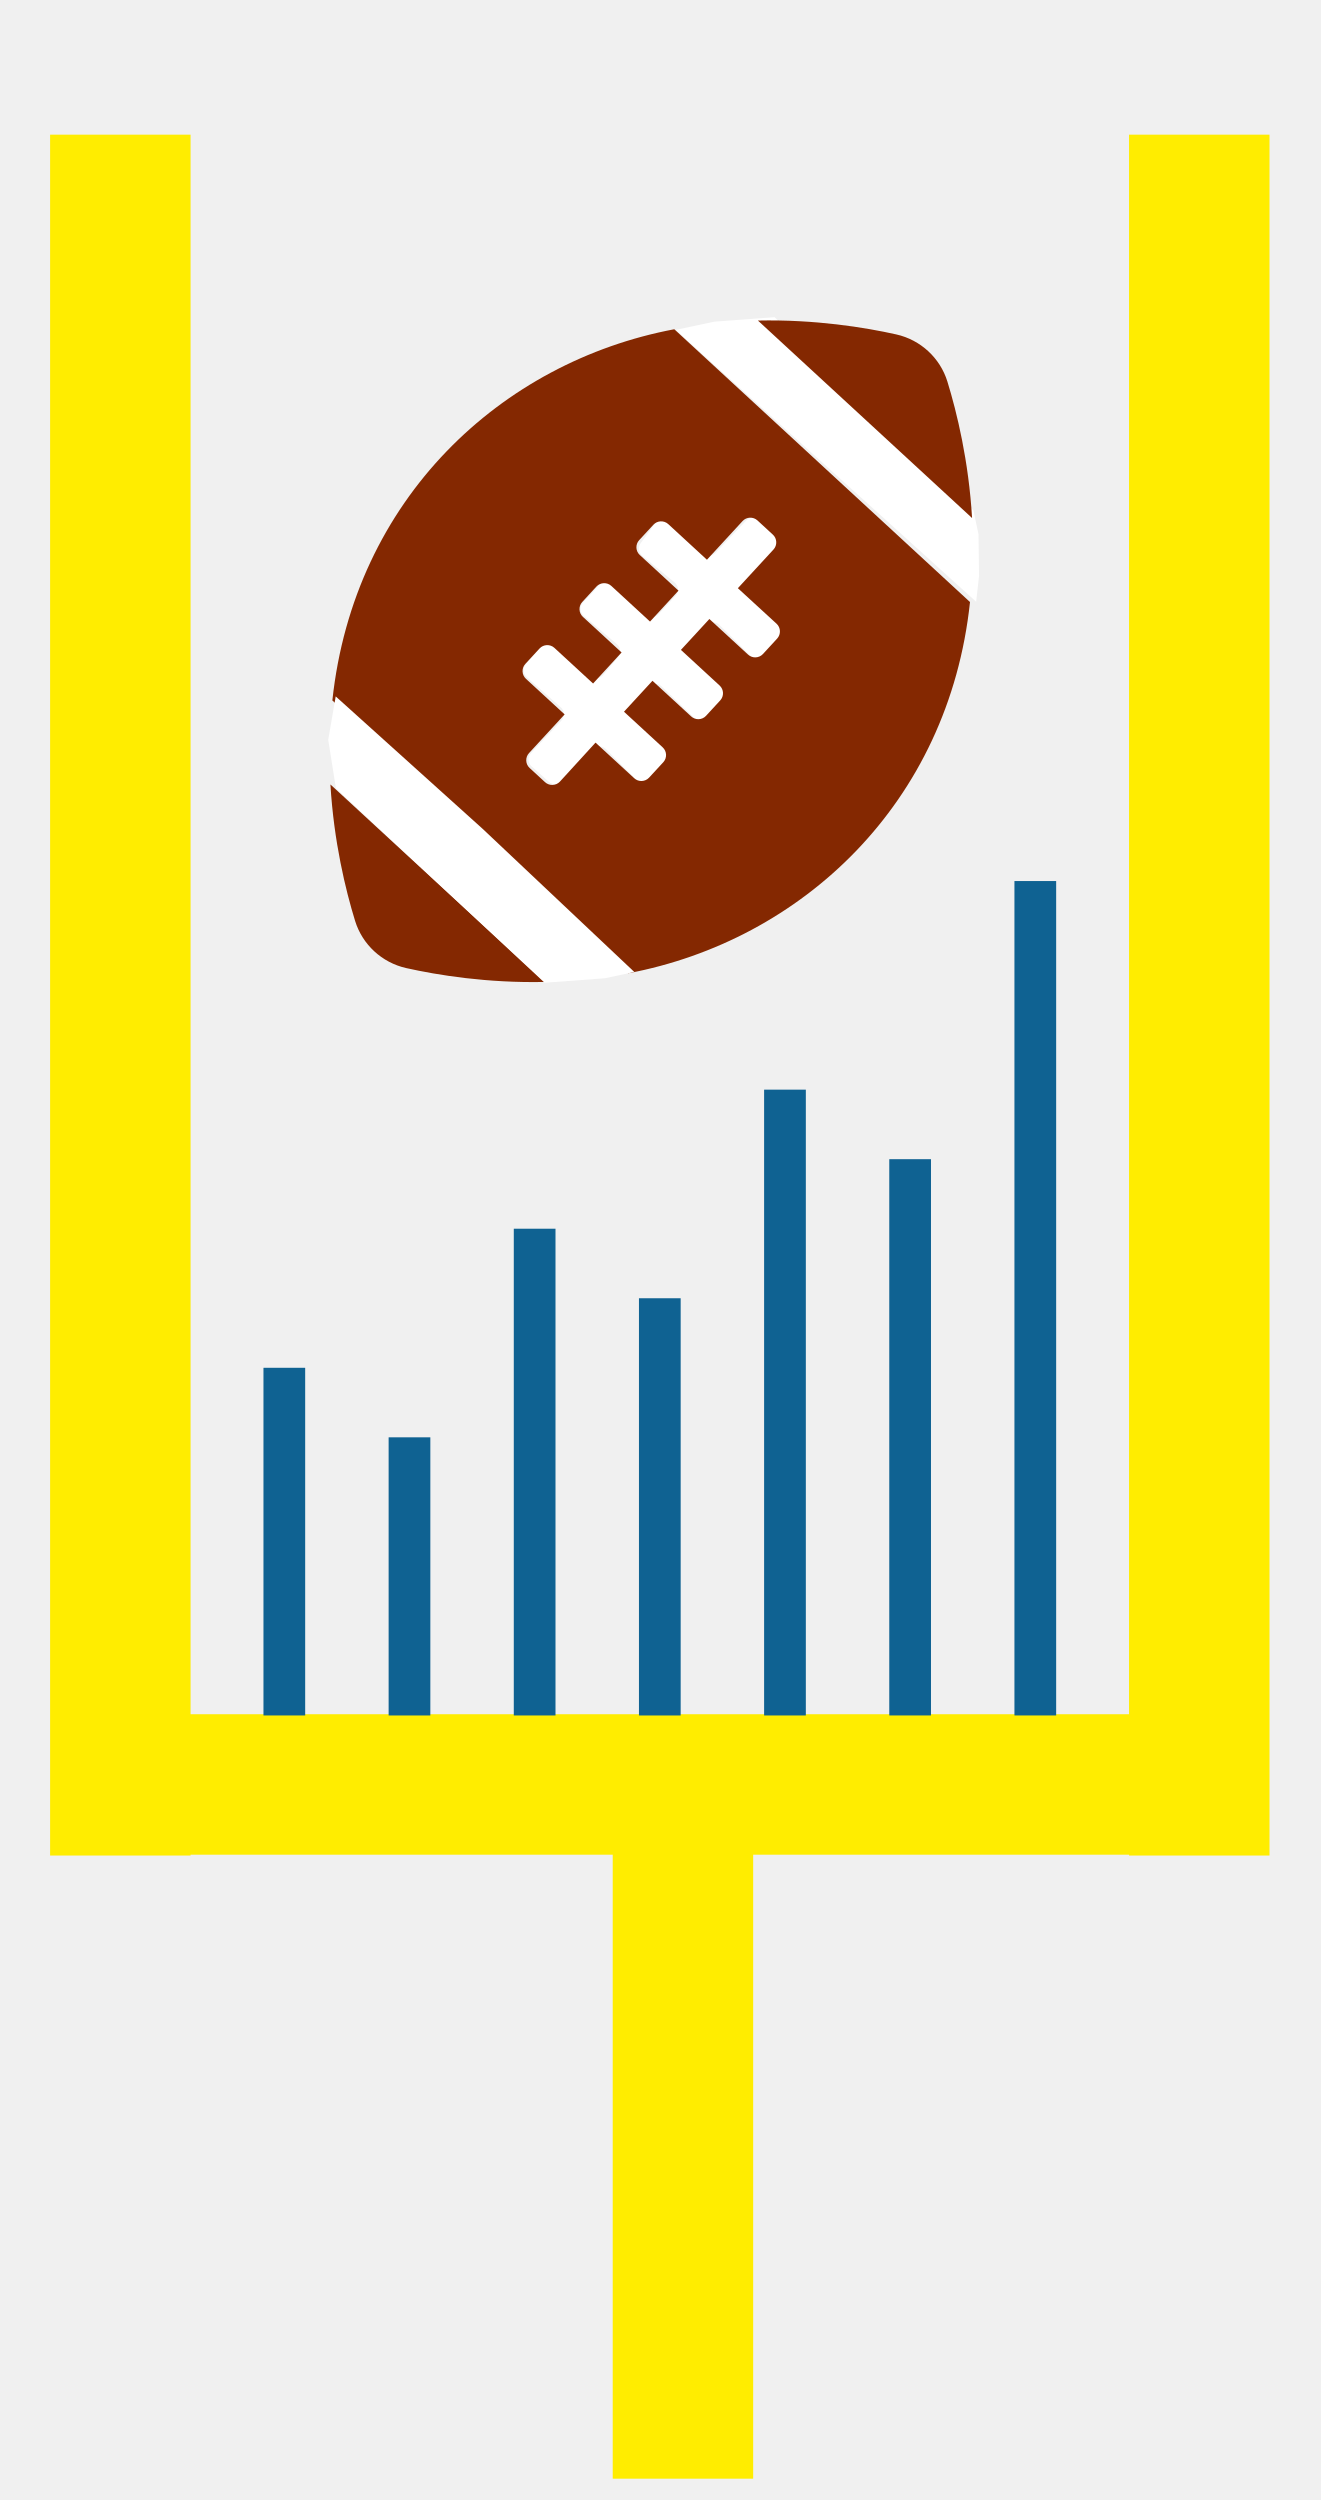
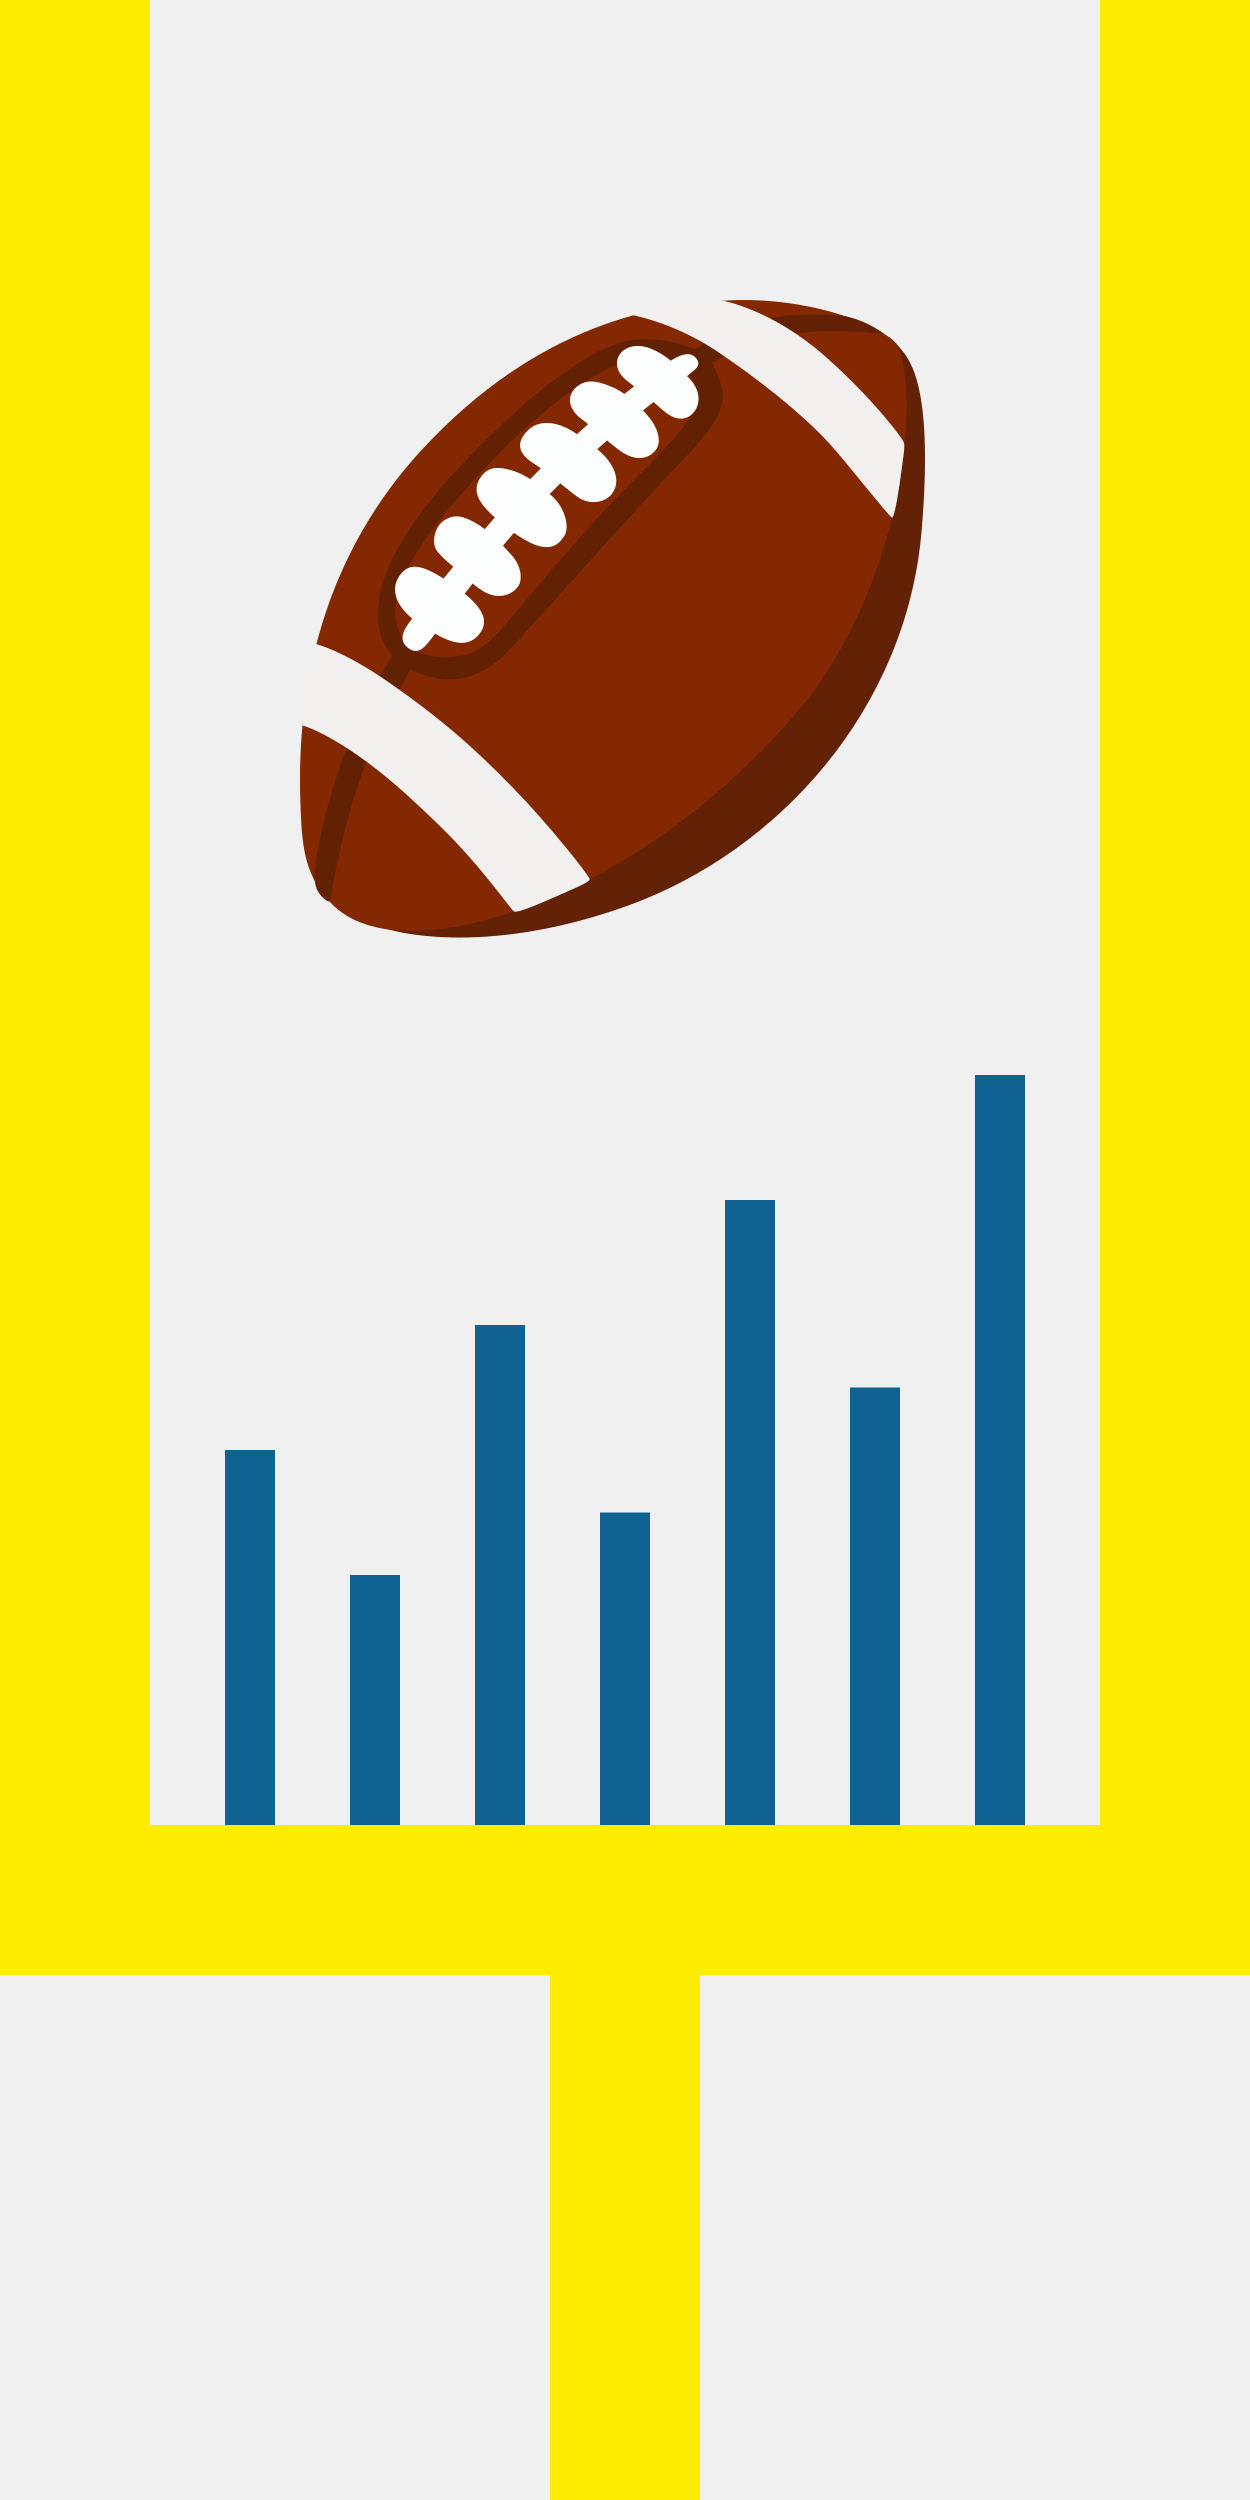
- <svg xmlns="http://www.w3.org/2000/svg" width="47" height="89" viewBox="0 0 47 89" fill="none">
-   <path d="M21.099 26.676L19.997 27.816C19.938 27.877 19.858 27.913 19.773 27.916C19.689 27.92 19.606 27.891 19.542 27.836L18.924 27.283C18.892 27.253 18.865 27.218 18.846 27.178C18.827 27.139 18.817 27.096 18.814 27.052C18.812 27.008 18.819 26.964 18.834 26.923C18.849 26.882 18.872 26.844 18.901 26.811L19.988 25.651C20.017 25.619 20.04 25.581 20.055 25.539C20.07 25.498 20.077 25.454 20.075 25.41C20.072 25.367 20.062 25.324 20.043 25.284C20.024 25.244 19.997 25.209 19.965 25.18L18.754 24.11C18.689 24.052 18.649 23.971 18.643 23.885C18.637 23.798 18.665 23.713 18.721 23.646L19.244 23.029C19.3 22.961 19.381 22.918 19.468 22.909C19.555 22.901 19.643 22.927 19.711 22.983L21.013 24.063C21.046 24.091 21.085 24.112 21.126 24.125C21.168 24.139 21.212 24.144 21.255 24.14C21.298 24.136 21.341 24.124 21.379 24.104C21.418 24.084 21.452 24.056 21.48 24.023L22.003 23.399C22.031 23.366 22.052 23.328 22.065 23.286C22.078 23.244 22.083 23.201 22.079 23.157C22.076 23.114 22.063 23.072 22.043 23.033C22.023 22.994 21.996 22.96 21.962 22.932L20.784 21.927C20.75 21.898 20.722 21.862 20.702 21.823C20.682 21.783 20.671 21.739 20.668 21.695C20.665 21.651 20.671 21.606 20.686 21.564C20.701 21.522 20.724 21.484 20.754 21.451L21.351 20.817C21.411 20.754 21.494 20.716 21.581 20.713C21.669 20.71 21.754 20.742 21.818 20.801L22.971 21.883C23.003 21.913 23.041 21.937 23.082 21.952C23.124 21.968 23.167 21.975 23.211 21.973C23.255 21.972 23.299 21.961 23.339 21.943C23.378 21.924 23.414 21.898 23.444 21.866L24.049 21.213C24.079 21.179 24.103 21.14 24.117 21.097C24.132 21.055 24.137 21.01 24.134 20.965C24.131 20.92 24.118 20.876 24.097 20.836C24.076 20.796 24.047 20.761 24.012 20.732L22.864 19.786C22.799 19.732 22.757 19.655 22.747 19.571C22.736 19.487 22.759 19.402 22.809 19.334L23.34 18.613C23.368 18.575 23.404 18.544 23.446 18.521C23.487 18.498 23.533 18.484 23.58 18.48C23.627 18.476 23.674 18.483 23.719 18.498C23.763 18.514 23.804 18.54 23.838 18.573L24.994 19.695C25.026 19.726 25.063 19.75 25.104 19.766C25.145 19.782 25.189 19.79 25.233 19.789C25.277 19.788 25.321 19.778 25.361 19.76C25.401 19.742 25.438 19.716 25.468 19.684L26.562 18.534C26.62 18.472 26.698 18.435 26.782 18.429C26.866 18.423 26.949 18.45 27.014 18.503L27.714 19.074C27.75 19.104 27.78 19.141 27.801 19.182C27.822 19.224 27.834 19.27 27.836 19.317C27.838 19.364 27.83 19.41 27.813 19.454C27.796 19.497 27.77 19.537 27.736 19.57L26.595 20.67C26.562 20.702 26.536 20.741 26.518 20.784C26.501 20.827 26.493 20.873 26.494 20.919C26.496 20.965 26.507 21.011 26.527 21.052C26.547 21.094 26.575 21.131 26.61 21.161L27.792 22.207C27.857 22.266 27.896 22.347 27.901 22.434C27.906 22.521 27.877 22.606 27.82 22.672L27.239 23.355C27.209 23.391 27.172 23.419 27.131 23.44C27.09 23.46 27.045 23.472 26.999 23.474C26.953 23.476 26.907 23.468 26.864 23.451C26.821 23.434 26.782 23.409 26.749 23.376L25.624 22.259C25.593 22.227 25.556 22.203 25.516 22.186C25.476 22.169 25.432 22.16 25.389 22.16C25.345 22.16 25.302 22.169 25.261 22.186C25.221 22.202 25.184 22.227 25.153 22.258L24.575 22.839C24.543 22.871 24.518 22.908 24.502 22.949C24.485 22.99 24.477 23.034 24.477 23.078C24.478 23.122 24.487 23.166 24.505 23.207C24.523 23.247 24.548 23.284 24.581 23.314L25.742 24.436C25.805 24.495 25.842 24.576 25.846 24.662C25.849 24.748 25.82 24.832 25.763 24.896L25.191 25.536C25.161 25.57 25.125 25.597 25.085 25.616C25.044 25.635 25 25.646 24.956 25.647C24.911 25.649 24.867 25.642 24.825 25.626C24.783 25.61 24.745 25.586 24.713 25.555L23.551 24.433C23.517 24.401 23.478 24.377 23.435 24.361C23.392 24.346 23.346 24.339 23.3 24.342C23.254 24.346 23.209 24.358 23.169 24.379C23.128 24.4 23.092 24.43 23.063 24.465L22.534 25.138C22.483 25.204 22.459 25.288 22.467 25.371C22.475 25.454 22.514 25.532 22.576 25.587L23.745 26.63C23.779 26.661 23.806 26.698 23.825 26.74C23.844 26.781 23.855 26.826 23.855 26.872C23.856 26.917 23.848 26.963 23.83 27.005C23.812 27.047 23.787 27.085 23.753 27.117L23.097 27.751C23.034 27.811 22.949 27.844 22.862 27.843C22.775 27.841 22.692 27.805 22.631 27.743L21.574 26.67C21.543 26.639 21.506 26.614 21.465 26.598C21.424 26.581 21.38 26.573 21.336 26.573C21.291 26.574 21.248 26.583 21.207 26.601C21.166 26.619 21.13 26.644 21.099 26.676Z" fill="white" />
-   <path d="M34.653 18.167L34.835 19.021L34.854 20.506L34.751 21.421L24.055 11.745L25.432 11.451L27.576 11.292L34.653 18.167Z" fill="white" />
-   <line x1="42.694" y1="66.057" x2="42.694" y2="4.794" stroke="#FFED00" stroke-width="5" />
-   <line x1="4.284" y1="4.794" x2="4.284" y2="66.057" stroke="#FFED00" stroke-width="5" />
-   <line x1="24.313" y1="65.057" x2="24.313" y2="88.241" stroke="#FFED00" stroke-width="5" />
-   <line x1="2.814" y1="63.527" x2="43.387" y2="63.527" stroke="#FFED00" stroke-width="5" />
-   <path d="M12.642 32.786C12.902 33.628 13.598 34.269 14.458 34.463C15.588 34.716 17.347 35 19.388 34.958L11.763 27.927C11.884 29.96 12.301 31.68 12.642 32.786ZM33.727 13.583C33.467 12.741 32.771 12.1 31.91 11.906C30.78 11.653 29.021 11.369 26.981 11.411L34.606 18.442C34.485 16.409 34.067 14.688 33.727 13.583ZM34.532 21.433L24.005 11.721C17.846 12.883 12.599 17.751 11.832 24.936L22.364 34.648C28.523 33.485 33.77 28.618 34.532 21.433ZM19.933 27.825C19.794 27.976 19.555 27.985 19.404 27.846L18.854 27.34C18.703 27.201 18.693 26.962 18.832 26.811L20.101 25.433L18.723 24.165C18.572 24.026 18.562 23.787 18.701 23.636L19.208 23.086C19.347 22.935 19.585 22.925 19.736 23.064L21.114 24.333L22.128 23.228L20.75 21.959C20.599 21.82 20.589 21.581 20.728 21.431L21.234 20.88C21.373 20.73 21.612 20.72 21.763 20.859L23.141 22.128L24.154 21.027L22.776 19.758C22.625 19.619 22.615 19.381 22.754 19.23L23.261 18.68C23.4 18.529 23.639 18.519 23.79 18.658L25.167 19.927L26.436 18.549C26.575 18.398 26.814 18.388 26.965 18.527L27.515 19.034C27.666 19.173 27.676 19.411 27.537 19.562L26.268 20.94L27.645 22.204C27.797 22.343 27.806 22.582 27.667 22.733L27.161 23.283C27.022 23.434 26.783 23.444 26.632 23.305L25.254 22.036L24.241 23.136L25.619 24.405C25.77 24.544 25.78 24.782 25.641 24.933L25.134 25.484C24.995 25.635 24.756 25.644 24.606 25.505L23.228 24.236L22.214 25.337L23.592 26.606C23.743 26.745 23.753 26.983 23.614 27.134L23.107 27.684C22.968 27.835 22.73 27.845 22.579 27.706L21.201 26.437L19.933 27.825Z" fill="#842801" />
-   <path d="M11.959 28.065L11.685 26.337L11.951 24.792L17.177 29.502L22.581 34.602L21.532 34.826L19.388 34.985L11.959 28.065Z" fill="white" />
-   <rect width="1.485" height="12.377" transform="matrix(-1 0 0 1 10.8644 48.6933)" fill="#0F6292" />
-   <rect width="1.485" height="29.705" transform="matrix(-1 0 0 1 37.5991 31.3652)" fill="#0F6292" />
-   <rect width="1.485" height="19.803" transform="matrix(-1 0 0 1 33.1432 41.267)" fill="#0F6292" />
-   <rect width="1.485" height="22.279" transform="matrix(-1 0 0 1 28.6875 38.7916)" fill="#0F6292" />
-   <rect width="1.485" height="17.328" transform="matrix(-1 0 0 1 19.7759 43.7424)" fill="#0F6292" />
-   <rect width="1.485" height="14.853" transform="matrix(-1 0 0 1 24.2317 46.2179)" fill="#0F6292" />
-   <rect width="1.485" height="9.902" transform="matrix(-1 0 0 1 15.3201 51.1687)" fill="#0F6292" />
+ <svg xmlns="http://www.w3.org/2000/svg" width="50" height="100" viewBox="0 0 50 100" fill="none">
+   <g id="logo">
+     <g id="football">
+       <path id="Vector" d="M27.63 26.453L15.502 37.165C15.502 37.165 19.145 38.361 25.056 36.246C31.119 34.077 36.272 28.379 36.867 21.203C37.385 14.97 36.244 14.251 35.89 13.791C35.544 13.341 34.961 13.284 34.961 13.284L27.63 26.453Z" fill="#632106" />
+       <path id="Vector_2" d="M16.806 18.064C11.721 23.631 11.927 30.228 12.039 32.707C12.113 34.361 12.4 35.201 13.203 36.085C13.954 36.91 15.521 37.648 18.713 36.972C22.036 36.267 27.093 33.943 31.674 28.727C36.532 23.192 36.931 14.461 35.616 13.522C34.301 12.582 31.636 11.87 29.047 12.02C26.457 12.171 21.576 12.845 16.806 18.064Z" fill="#842801" />
+       <path id="Vector_3" d="M13.167 36.053C13.106 36.094 12.612 35.773 12.59 35.188C12.552 34.2 13.22 31.36 14.166 29.191C15.055 27.149 15.691 26.235 15.691 26.235C15.691 26.235 15.091 25.649 15.112 24.559C15.133 23.47 15.511 21.387 19.661 17.377C24.055 13.125 25.537 13.568 26.241 13.585C26.82 13.6 27.725 13.944 27.793 13.963C27.793 13.963 29.186 13.053 30.62 12.752C32.054 12.451 33.496 12.618 33.731 12.642C33.969 12.665 34.376 12.799 34.7 12.953C35.01 13.1 35.377 13.358 35.377 13.358C35.377 13.358 32.832 13.042 31.176 13.466C29.52 13.891 28.48 14.51 28.48 14.51C28.48 14.51 28.947 15.333 28.904 15.903C28.843 16.711 28.319 17.377 26.824 18.912C25.52 20.253 20.84 25.529 20.261 26.12C19.514 26.888 18.585 27.251 17.756 27.17C16.929 27.089 16.424 26.767 16.424 26.767C16.424 26.767 15.515 28.322 14.849 29.959C14.183 31.596 13.738 33.271 13.354 35.169C13.258 35.648 13.282 35.977 13.167 36.053Z" fill="#632104" />
+       <path id="Vector_4" d="M16.552 26.004C17.093 26.324 18.541 26.491 19.364 25.828C20.187 25.166 21.272 23.624 23.734 20.895C25.601 18.829 27.744 17.076 27.846 16.073C27.98 14.745 26.784 14.268 25.499 14.368C24.216 14.467 21.788 16.234 19.782 18.321C17.775 20.407 16.21 22.392 15.89 23.796C15.693 24.659 15.896 25.613 16.552 26.004Z" fill="#842801" />
+       <path id="Vector_5" d="M25.323 12.612C25.323 12.612 26.945 12.905 28.61 14.007C30.274 15.11 32.09 16.548 33.201 17.767C33.831 18.458 35.587 20.708 35.688 20.708C35.79 20.708 35.992 19.364 36.053 18.863C36.113 18.363 36.214 17.88 36.153 17.699C36.093 17.519 34.921 15.952 33.023 14.268C30.866 12.355 28.864 12.016 28.864 12.016C28.864 12.016 28.345 11.997 27.036 12.166C26.088 12.292 25.323 12.612 25.323 12.612Z" fill="#F2F0EE" />
+       <path id="Vector_6" d="M12.65 25.764C12.65 25.764 13.725 26.023 15.57 27.306C17.648 28.752 18.94 29.893 20.505 31.498C21.991 33.023 23.588 35.05 23.588 35.171C23.588 35.292 22.956 35.544 22.029 35.952C21.576 36.151 20.712 36.524 20.57 36.463C20.43 36.403 19.292 34.675 17.515 32.962C16.391 31.878 15.167 30.716 13.602 29.751C12.601 29.136 12.092 29.017 12.092 29.017C12.092 29.017 12.088 28.288 12.298 27.183C12.486 26.205 12.65 25.764 12.65 25.764Z" fill="#F2F0EE" />
+       <path id="Vector_7" d="M22.174 18.204C19.506 20.732 16.48 24.735 16.312 24.979C16.022 25.399 16.015 25.732 16.391 25.965C16.766 26.199 17.037 25.826 17.275 25.52C17.538 25.183 19.926 21.728 22.42 19.328C25.304 16.556 27.284 15.25 27.526 15.01C27.704 14.832 28.169 14.629 27.787 14.268C27.496 13.992 26.924 14.349 26.684 14.529C26.442 14.709 24.996 15.53 22.174 18.204Z" fill="#FDFFFF" />
+       <path id="Vector_8" d="M24.939 14.016C24.559 14.31 24.595 14.849 25.049 15.205C25.395 15.477 26.133 16.06 26.485 16.382C26.913 16.775 27.323 16.849 27.639 16.603C27.969 16.346 28.141 15.708 27.554 15.118C26.971 14.535 26.633 14.185 26.02 13.941C25.622 13.782 25.21 13.808 24.939 14.016Z" fill="#FDFFFF" />
+       <path id="Vector_9" d="M24.451 15.468C24.101 15.332 23.512 15.068 23.049 15.487C22.587 15.907 22.831 16.448 23.247 16.749C23.662 17.05 24.26 17.644 24.854 18.066C25.193 18.306 25.779 18.503 26.194 18.045C26.538 17.665 26.245 17.038 25.986 16.722C25.685 16.35 25.066 15.706 24.451 15.468Z" fill="#FDFFFF" />
+       <path id="Vector_10" d="M22.829 17.205C22.375 16.948 21.614 16.703 21.099 17.23C20.534 17.809 20.852 18.236 21.406 18.579C21.87 18.868 22.816 19.682 23.124 19.892C23.626 20.235 24.267 20.085 24.511 19.707C24.916 19.082 24.362 18.354 23.947 18.015C23.541 17.684 23.013 17.311 22.829 17.205Z" fill="#FDFFFF" />
+       <path id="Vector_11" d="M19.321 18.972C18.98 19.368 18.929 19.794 19.457 20.371C19.985 20.948 20.91 21.625 21.444 21.807C22.057 22.015 22.352 21.782 22.572 21.438C22.793 21.094 22.619 20.32 22.055 19.818C21.699 19.5 21.062 18.936 20.278 18.764C19.852 18.671 19.542 18.715 19.321 18.972Z" fill="#FDFFFF" />
+       <path id="Vector_12" d="M18.475 20.679C18.18 20.596 17.801 20.715 17.58 20.986C17.36 21.256 17.254 21.79 17.519 22.091C17.788 22.399 17.951 22.511 18.403 22.901C18.857 23.294 19.311 23.773 19.852 23.834C20.231 23.877 20.575 23.688 20.736 23.442C20.895 23.196 20.878 22.649 20.441 22.178C20.131 21.843 19.345 20.923 18.475 20.679Z" fill="#FDFFFF" />
+       <path id="Vector_13" d="M16.013 22.984C15.566 23.567 15.812 24.358 16.917 25.056C17.822 25.631 18.619 26.033 19.162 25.374C19.671 24.755 19.175 24.123 18.034 23.338C16.965 22.604 16.418 22.458 16.013 22.984Z" fill="#FDFFFF" />
+     </g>
+     <g id="graphic">
+       <rect id="bar 7" x="39" y="43" width="2" height="30" fill="#0F6292" />
+       <rect id="bar 6" x="34" y="55.5" width="2" height="17.5" fill="#0F6292" />
+       <rect id="bar 5" x="29" y="48" width="2" height="25" fill="#0F6292" />
+       <rect id="bar 4" x="24" y="60.5" width="2" height="12.5" fill="#0F6292" />
+       <rect id="bar 3" x="19" y="53" width="2" height="20" fill="#0F6292" />
+       <rect id="bar 2" x="14" y="63" width="2" height="10" fill="#0F6292" />
+       <rect id="bar 1" x="9" y="58" width="2" height="15" fill="#0F6292" />
+     </g>
+     <g id="goal posts">
+       <rect id="left bar" width="6" height="79" fill="#FFED00" />
+       <rect id="right bar" x="44" width="6" height="79" fill="#FFED00" />
+       <rect id="bottom bar" x="5" y="73" width="40" height="6" fill="#FFED00" />
+       <rect id="middle bar" x="22" y="78" width="6" height="22" fill="#FFED00" />
+     </g>
+   </g>
</svg>
